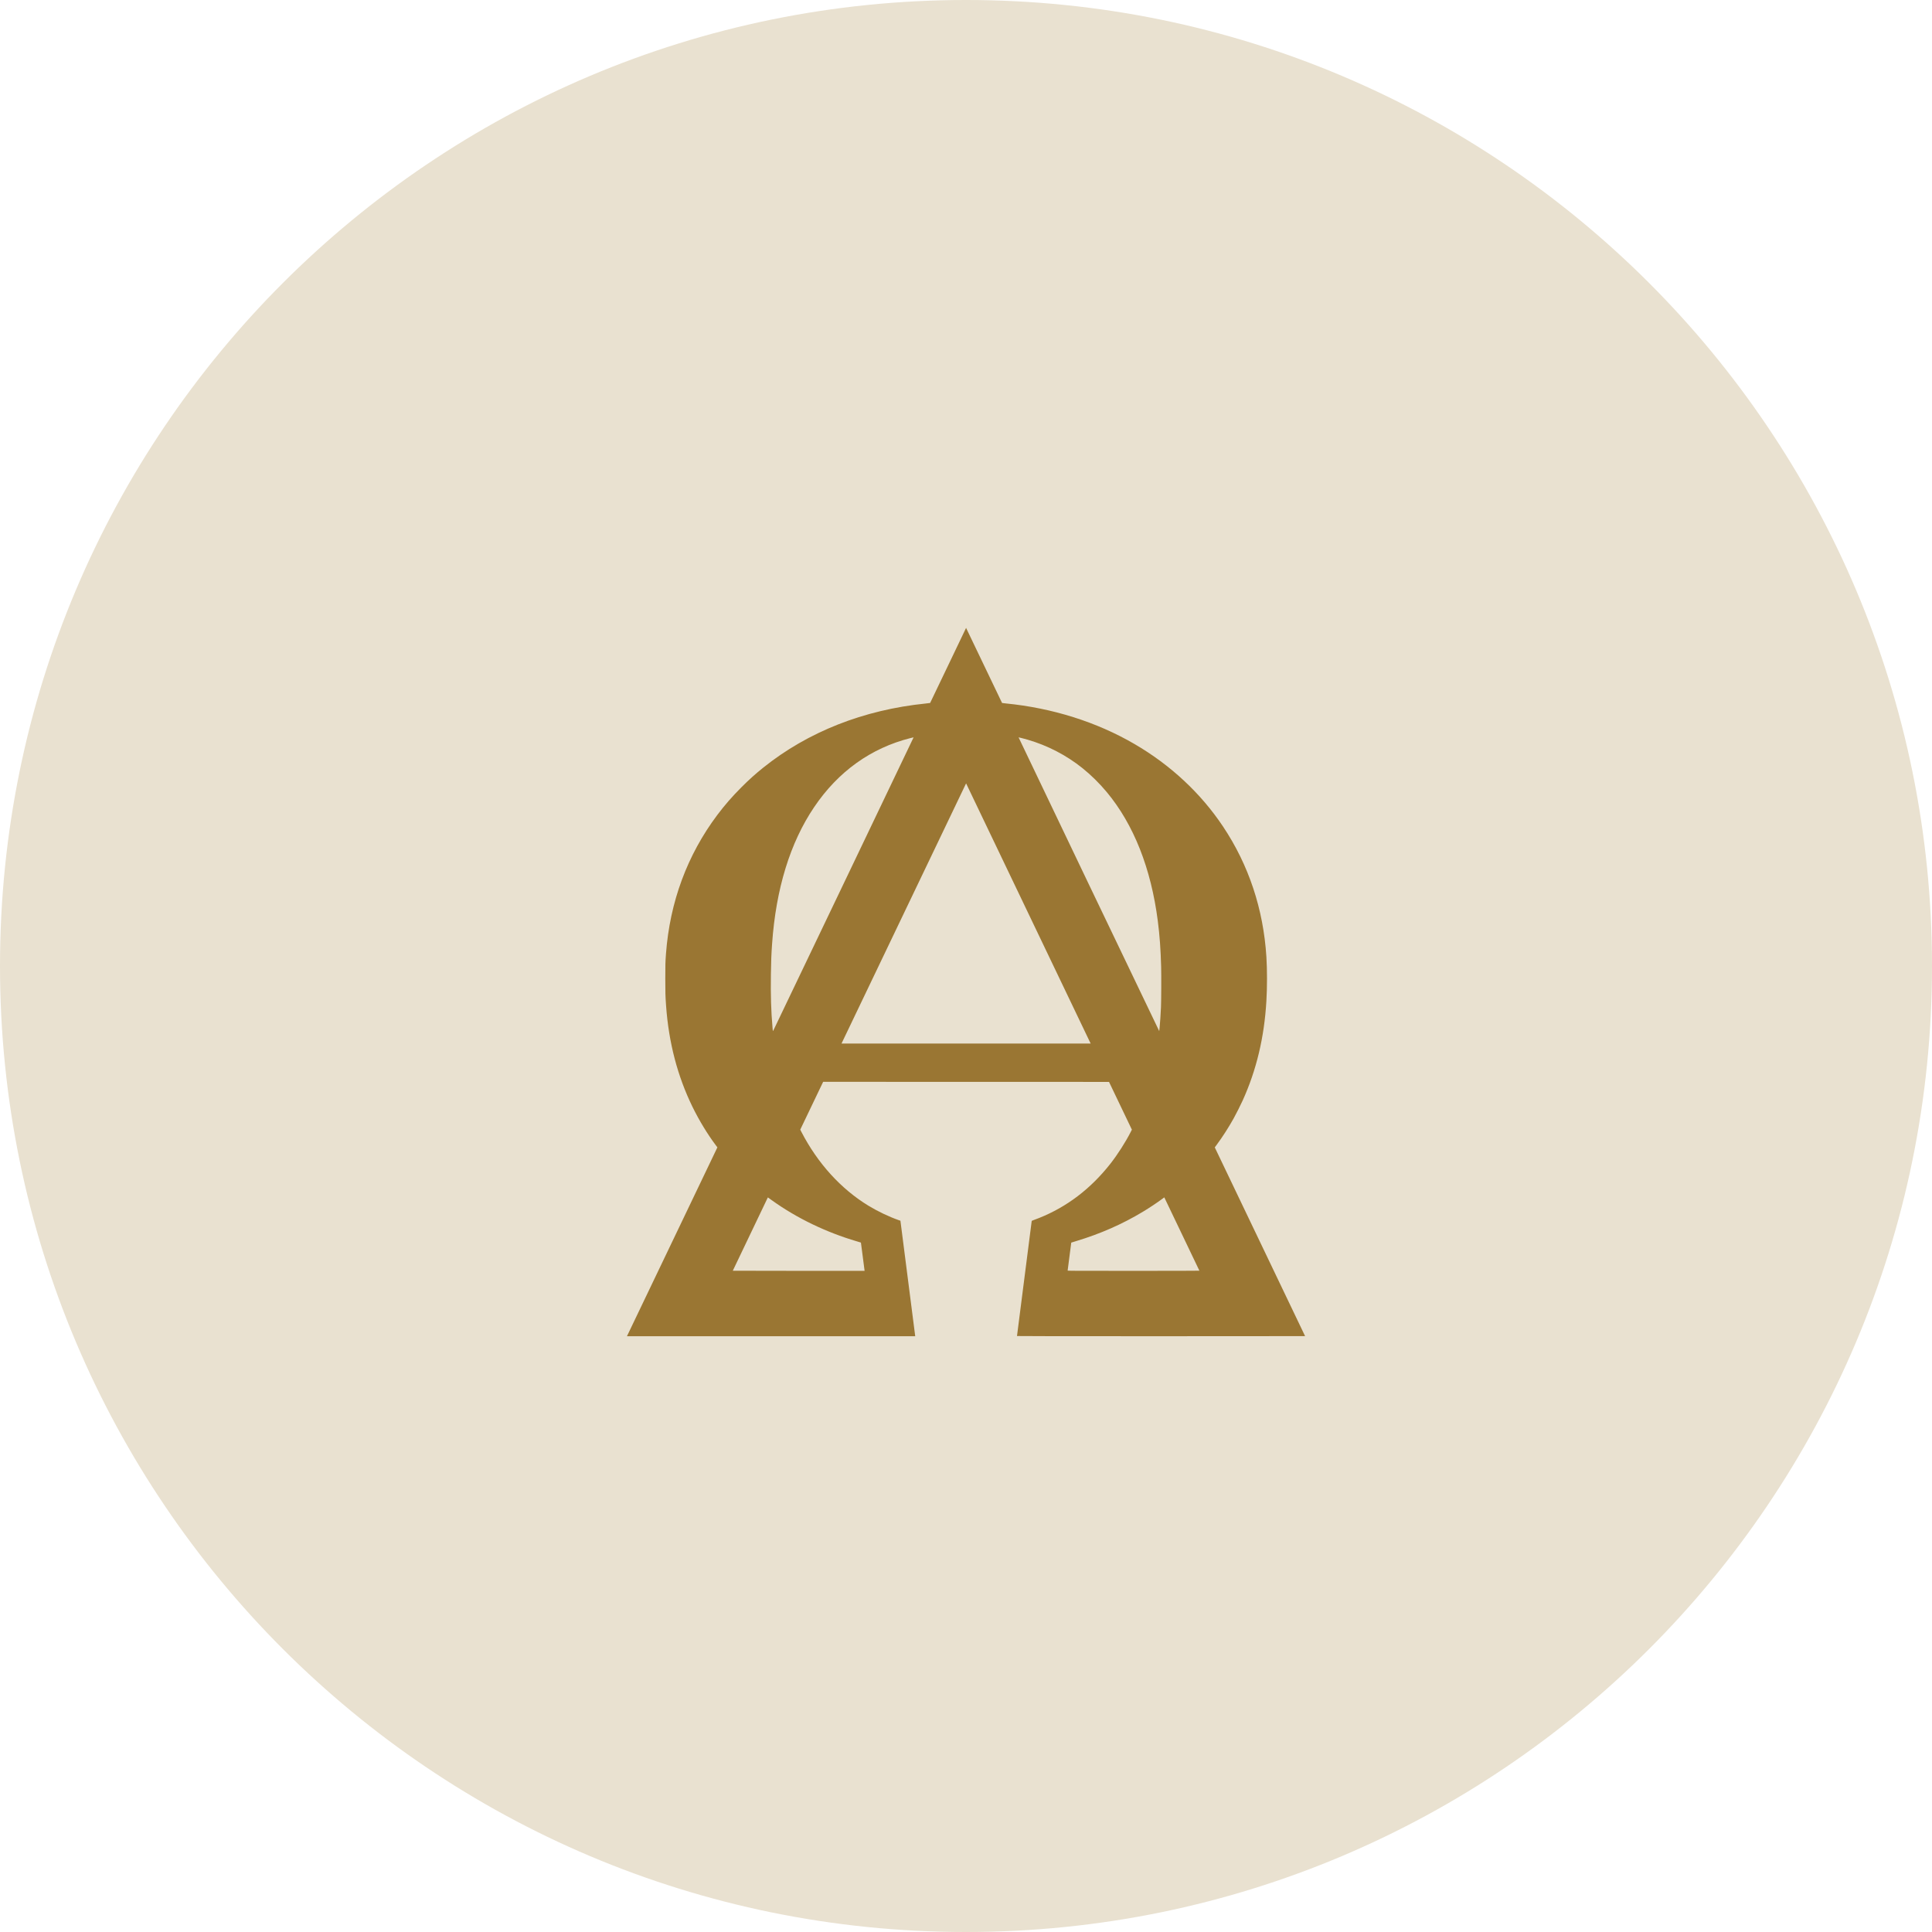
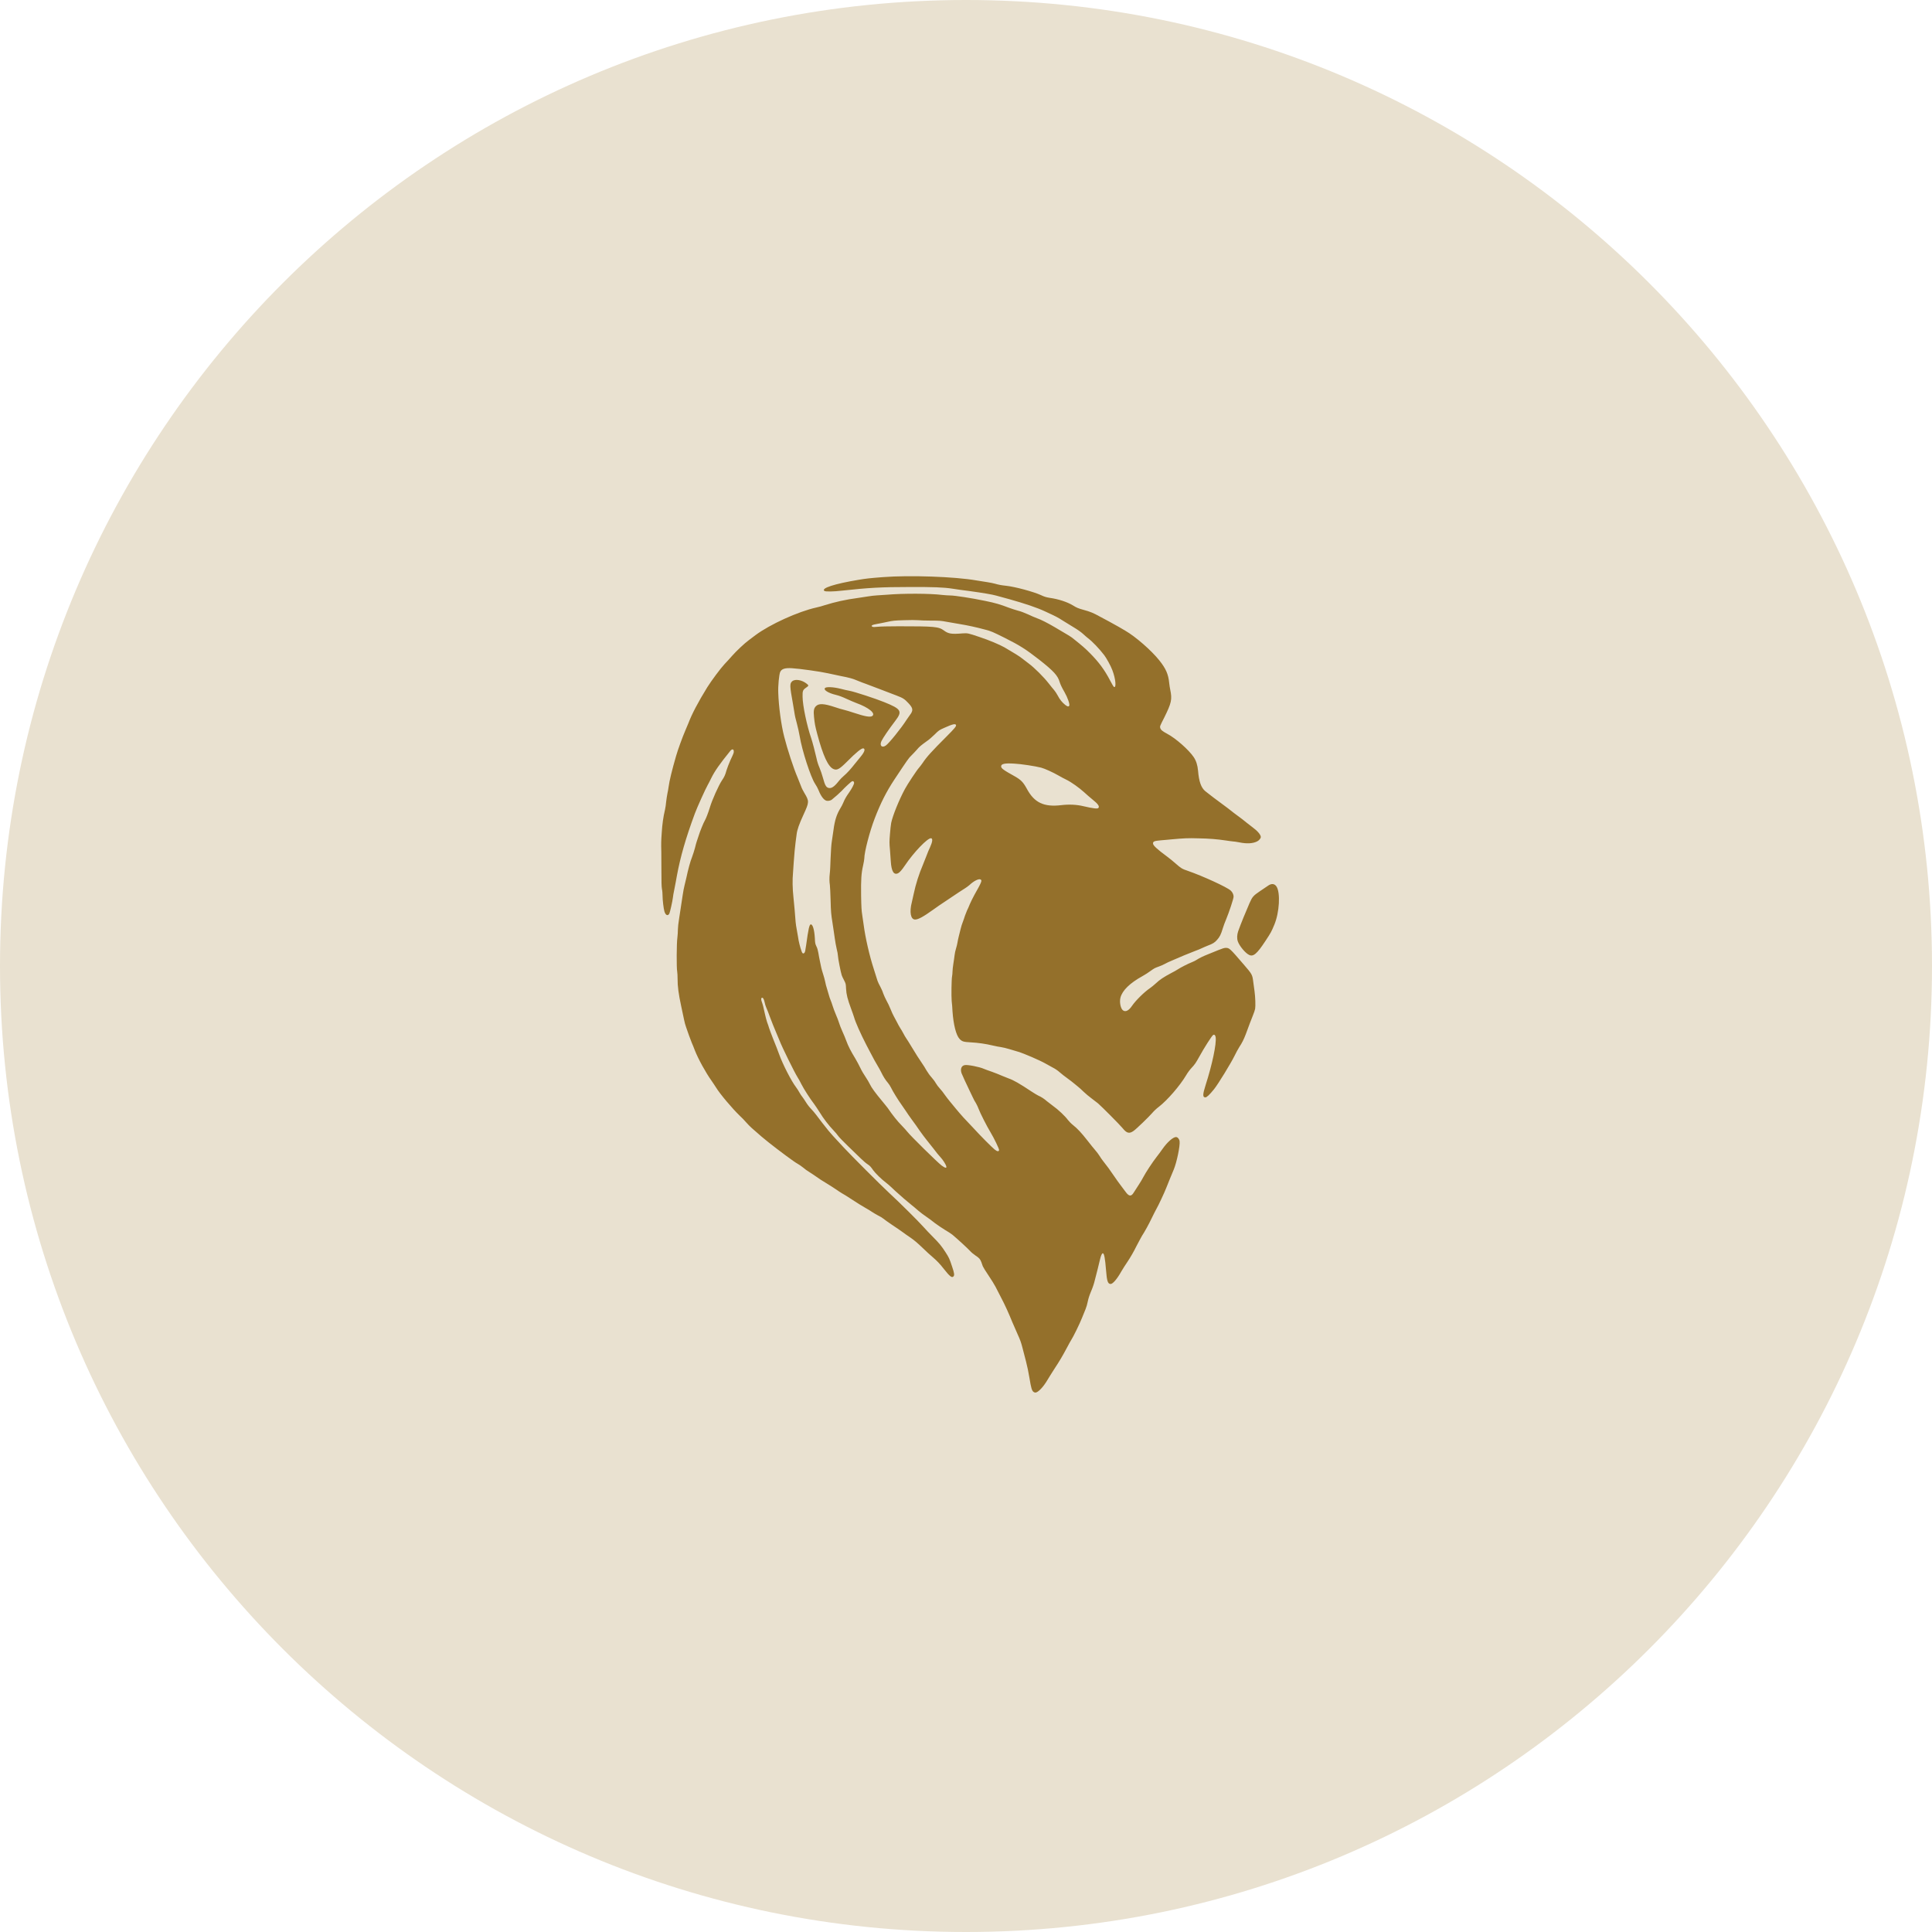
<svg xmlns="http://www.w3.org/2000/svg" viewBox="0 0 120 120" width="120" height="120" role="img" aria-label="Foto belum tersedia">
  <circle cx="60" cy="60" r="60" fill="#E9E1D0" />
-   <path transform="translate(38.94 39) scale(0.06312)" fill="#9A7633" fill-rule="evenodd" d="M0.48 696.04C0.74 695.51 20.77 653.7 44.98 603.12L89.01 511.16L87.54 509.21C79.28 498.22 71.06 484.69 64.57 471.42C49.75 441.11 41.1 408.03 38.51 371.67C37.82 362 37.75 359.56 37.75 345.17C37.75 331.13 37.81 328.78 38.43 320.58C42.22 269.76 59.37 223.43 88.98 184C96.23 174.34 103.62 165.86 112.74 156.74C120.27 149.21 126.49 143.62 134.25 137.41C178.14 102.25 232.89 80.65 293.92 74.41C296.3 74.17 298.29 73.92 298.35 73.86C298.4 73.8 306.38 57.15 316.09 36.86L333.74 -0.02L334.34 1.28C336.05 4.94 369.04 73.77 369.14 73.87C369.2 73.93 370.86 74.14 372.83 74.33C418.61 78.82 462.27 92.59 499.5 114.29C534.99 134.97 564.73 162.7 586.62 195.5C611.89 233.39 626.28 276.68 629.25 323.75C630.05 336.51 630.05 353.4 629.24 367.17C627.16 402.83 619.51 434.95 605.96 464.92C603.96 469.35 599.49 478.24 597.07 482.58C592.09 491.54 586.07 500.91 580.28 508.72L578.45 511.2L578.83 511.97C580.61 515.63 667.33 696.85 667.33 696.91C667.33 696.96 603.55 697 525.58 697C424.29 697 383.83 696.95 383.83 696.82C383.83 696.61 398.12 584.87 398.26 583.98C398.36 583.37 398.37 583.37 400.14 582.74C401.12 582.4 403.59 581.45 405.63 580.64C432.86 569.79 456.34 551.93 475.69 527.33C482.72 518.39 490.76 505.82 495.78 495.92L496.88 493.75L485.63 470.25L474.38 446.75L333.73 446.71L193.08 446.68L181.81 470.21L170.54 493.75L171.8 496.17C187.75 526.96 210.66 552.15 237.67 568.59C246.81 574.15 257.91 579.44 267.36 582.75L269.13 583.36L269.31 584.81C271.05 598.51 283.52 695.93 283.6 696.38L283.7 697L141.85 697L-0 697L0.48 696.04ZM233.78 632.04C233.73 631.7 232.92 625.45 231.99 618.17C231.06 610.88 230.28 604.89 230.25 604.87C230.23 604.84 228.44 604.29 226.28 603.66C195.86 594.69 167.17 580.84 142.78 563.35C138.38 560.2 138.7 560.41 138.62 560.51C138.5 560.66 104.17 632.46 104.17 632.56C104.17 632.62 133.35 632.67 169.02 632.67L233.88 632.67L233.78 632.04ZM563.31 632.52C563.27 632.43 555.49 616.17 546.01 596.37L528.78 560.38L526.93 561.74C521.43 565.81 514.3 570.55 507.82 574.46C487.53 586.7 465.71 596.3 442.02 603.41C439.41 604.19 437.25 604.86 437.22 604.89C437.15 604.96 433.67 631.88 433.67 632.38C433.67 632.65 436.87 632.67 498.51 632.67C537.15 632.67 563.34 632.61 563.31 632.52ZM455.53 407.38C455.1 406.48 427.52 348.88 394.25 279.38L333.75 153.01L333.31 153.88C332.76 154.96 212.51 406.11 211.73 407.79L211.18 409L333.75 409L456.32 409L455.53 407.38ZM213.4 251.33C251.21 172.36 282.12 107.73 282.09 107.7C282.06 107.67 280.7 107.98 279.06 108.4C240.14 118.2 207.9 141.3 184.24 176.33C160.59 211.34 146.62 256.74 142.84 310.83C142.09 321.6 141.86 327.46 141.67 340.93C141.37 361.37 141.85 377.23 143.25 393.17C143.61 397.17 143.6 397.15 144.18 395.92C144.45 395.37 175.59 330.3 213.4 251.33ZM524.17 393.39C524.7 387.69 525.1 381.77 525.51 373.33C525.79 367.67 525.9 341.77 525.68 333.67C525.21 316.25 524.24 302.8 522.41 288.52C515.76 236.62 498.66 193.4 472.17 161.58C465 152.97 456.87 144.94 448.33 138.07C432.56 125.36 413.79 115.63 394.05 109.93C390.4 108.88 385.49 107.62 385.39 107.72C385.36 107.75 416.47 172.82 454.52 252.31C492.58 331.8 523.75 396.81 523.79 396.77C523.83 396.73 524 395.21 524.17 393.39Z" />
+   <path transform="translate(28.00 28.00) scale(0.64)" fill="#94702B" fill-rule="evenodd" d="M56.55 91.33C56.39 91.2 56.32 90.97 56.16 89.99C56.08 89.49 55.93 88.77 55.83 88.4C55.73 88.03 55.57 87.42 55.48 87.05C55.34 86.5 55.25 86.27 55.01 85.74C54.85 85.38 54.62 84.85 54.49 84.55C54.12 83.64 53.78 82.89 53.4 82.17C53.21 81.79 52.96 81.32 52.86 81.12C52.76 80.93 52.46 80.44 52.19 80.04C51.92 79.64 51.67 79.24 51.63 79.14C51.6 79.04 51.53 78.86 51.49 78.74C51.37 78.44 51.3 78.35 50.91 78.09C50.73 77.97 50.49 77.77 50.38 77.64C50.18 77.42 49.14 76.46 48.68 76.08C48.57 75.99 48.24 75.77 47.94 75.6C47.65 75.42 47.22 75.13 46.98 74.95C46.75 74.76 46.38 74.49 46.16 74.34C45.94 74.2 45.6 73.93 45.39 73.76C45.19 73.58 44.85 73.3 44.65 73.14C44.44 72.97 44.14 72.72 43.98 72.58C43.17 71.87 42.92 71.64 42.73 71.45C42.62 71.34 42.39 71.15 42.24 71.03C41.81 70.71 41.21 70.12 41 69.83C40.75 69.47 40.69 69.4 40.42 69.22C40.29 69.14 40.01 68.89 39.79 68.68C39.58 68.47 39.02 67.93 38.56 67.49C38.09 67.04 37.65 66.58 37.58 66.47C37.5 66.36 37.31 66.12 37.14 65.95C36.71 65.51 36.14 64.77 35.8 64.2C35.64 63.94 35.4 63.59 35.28 63.42C34.85 62.86 34.27 61.95 34.03 61.48C33.9 61.22 33.74 60.92 33.66 60.81C33.34 60.3 32.15 57.88 31.9 57.23C31.82 57.03 31.65 56.62 31.52 56.32C31.39 56.02 31.15 55.43 31 55.02C30.85 54.61 30.68 54.16 30.61 54.02C30.55 53.88 30.48 53.66 30.46 53.53C30.39 53.23 30.32 53.08 30.22 53.08C30.11 53.08 30.09 53.25 30.19 53.5C30.29 53.78 30.34 53.98 30.48 54.63C30.54 54.91 30.64 55.28 30.7 55.46C30.77 55.63 30.85 55.88 30.89 56.02C30.93 56.15 31.12 56.66 31.31 57.14C31.51 57.62 31.76 58.27 31.87 58.58C32.22 59.55 33.05 61.17 33.51 61.77C33.6 61.88 33.74 62.11 33.83 62.27C33.92 62.43 34.05 62.63 34.13 62.72C34.2 62.81 34.36 63.05 34.48 63.24C34.6 63.44 34.82 63.72 34.97 63.87C35.12 64.02 35.34 64.29 35.47 64.46C35.79 64.9 36.32 65.57 36.66 65.99C36.96 66.35 37.06 66.46 38.12 67.6C38.91 68.45 41.68 71.22 42.56 72.04C43.55 72.95 45.37 74.76 45.85 75.3C46.08 75.56 46.5 76 46.79 76.29C47.38 76.88 47.63 77.18 48.02 77.79C48.35 78.31 48.39 78.38 48.65 79.17C48.87 79.81 48.9 80.03 48.77 80.14C48.62 80.28 48.41 80.11 47.85 79.4C47.47 78.91 47.2 78.63 46.75 78.24C46.55 78.08 46.1 77.66 45.75 77.32C45.29 76.88 44.96 76.6 44.61 76.36C44.34 76.18 43.97 75.92 43.8 75.79C43.63 75.67 43.19 75.36 42.82 75.12C42.45 74.87 42.07 74.6 41.98 74.52C41.88 74.44 41.66 74.3 41.48 74.22C41.31 74.13 41.04 73.97 40.87 73.86C40.71 73.75 40.45 73.59 40.28 73.5C39.94 73.31 39.39 72.97 38.71 72.52C38.44 72.34 38.11 72.14 37.98 72.07C37.85 71.99 37.58 71.82 37.37 71.67C37.17 71.53 36.74 71.26 36.43 71.07C36.12 70.89 35.69 70.61 35.49 70.46C35.28 70.31 34.97 70.11 34.8 70C34.62 69.9 34.35 69.7 34.19 69.56C34.03 69.43 33.77 69.25 33.62 69.17C33.35 69.03 31.89 67.95 30.82 67.1C30.32 66.7 30.08 66.5 29.2 65.72C29.05 65.59 28.81 65.34 28.66 65.17C28.51 64.99 28.23 64.7 28.03 64.52C27.3 63.81 26.13 62.43 25.74 61.79C25.63 61.61 25.43 61.32 25.3 61.13C24.75 60.36 24.01 59.02 23.69 58.2C23.59 57.93 23.45 57.59 23.39 57.46C23.34 57.33 23.22 57.01 23.12 56.75C23.03 56.49 22.9 56.13 22.84 55.95C22.77 55.76 22.68 55.44 22.64 55.22C22.59 55 22.47 54.41 22.36 53.9C22.11 52.75 22 51.94 22.01 51.26C22.01 50.97 21.99 50.64 21.97 50.53C21.9 50.2 21.91 47.77 21.99 47.24C22.02 47 22.04 46.65 22.04 46.45C22.04 46.26 22.09 45.81 22.15 45.45C22.29 44.5 22.38 43.9 22.5 43.15C22.55 42.79 22.64 42.33 22.69 42.15C22.74 41.97 22.82 41.63 22.87 41.4C23.02 40.67 23.25 39.82 23.42 39.41C23.5 39.19 23.63 38.8 23.7 38.53C23.76 38.27 23.84 37.99 23.87 37.91C23.9 37.83 23.98 37.59 24.05 37.37C24.16 36.99 24.54 36.06 24.66 35.87C24.76 35.71 24.99 35.11 25.14 34.62C25.34 33.93 26 32.45 26.32 31.98C26.55 31.64 26.63 31.47 26.76 31C26.83 30.77 27 30.34 27.13 30.04C27.46 29.34 27.48 29.29 27.46 29.13C27.44 28.93 27.28 28.93 27.12 29.13C26.09 30.4 25.61 31.09 25.28 31.76C25.16 32.02 25 32.31 24.94 32.42C24.74 32.76 23.89 34.64 23.69 35.19C22.8 37.59 22.28 39.41 21.94 41.25C21.89 41.56 21.78 42.12 21.71 42.48C21.63 42.85 21.56 43.26 21.55 43.39C21.52 43.69 21.27 44.8 21.21 44.91C21.07 45.18 20.84 45.08 20.73 44.7C20.65 44.42 20.55 43.59 20.55 43.17C20.55 42.99 20.53 42.69 20.49 42.52C20.45 42.28 20.44 41.84 20.44 40.77C20.44 39.98 20.43 39.15 20.43 38.91C20.41 38.12 20.41 37.93 20.47 37.08C20.52 36.26 20.62 35.53 20.79 34.82C20.83 34.65 20.88 34.31 20.9 34.06C20.93 33.82 20.98 33.46 21.02 33.27C21.06 33.09 21.12 32.78 21.14 32.6C21.21 32.04 21.48 30.94 21.86 29.63C22.03 29.02 22.5 27.75 22.75 27.17C22.84 26.97 22.98 26.62 23.07 26.41C23.39 25.56 23.99 24.41 24.89 22.95C25.3 22.3 26.16 21.14 26.56 20.71C26.77 20.49 27.1 20.13 27.29 19.91C27.71 19.43 28.52 18.67 28.92 18.38C29.09 18.26 29.38 18.04 29.57 17.89C30.98 16.84 33.71 15.6 35.47 15.21C35.71 15.16 36.07 15.06 36.27 14.99C37.29 14.67 38.31 14.44 39.52 14.28C39.83 14.24 40.27 14.17 40.5 14.13C40.74 14.09 41.14 14.04 41.38 14.03C41.63 14.01 42.04 13.99 42.29 13.97C43.89 13.83 46.51 13.84 47.71 13.99C47.98 14.02 48.33 14.04 48.49 14.04C48.96 14.05 50.48 14.28 51.88 14.57C52.85 14.77 53.33 14.91 54.16 15.23C54.43 15.33 54.84 15.46 55.06 15.52C55.32 15.58 55.67 15.72 56.01 15.87C56.3 16.01 56.7 16.18 56.89 16.25C57.27 16.38 57.88 16.69 58.6 17.11C59.83 17.83 60.21 18.06 60.35 18.18C61.29 18.93 61.57 19.17 62.05 19.66C62.89 20.51 63.45 21.26 63.99 22.3C64.15 22.61 64.31 22.88 64.35 22.91C64.61 23.07 64.53 22.13 64.2 21.28C64.06 20.89 63.63 20.12 63.42 19.84C62.91 19.18 62.28 18.52 61.82 18.17C61.73 18.1 61.52 17.92 61.37 17.78C61.2 17.62 60.85 17.37 60.5 17.16C60.18 16.97 59.69 16.66 59.41 16.49C58.88 16.15 58.8 16.11 57.68 15.59C56.91 15.23 55.77 14.84 54.2 14.4C53.65 14.25 53.07 14.09 52.92 14.05C52.58 13.95 51.58 13.78 50.33 13.61C49.81 13.55 49.06 13.44 48.68 13.38C47.85 13.25 46.83 13.21 44.47 13.22C41.79 13.22 40.56 13.29 37.98 13.57C37.14 13.67 36.36 13.68 36.26 13.6C35.9 13.34 37.23 12.91 39.58 12.52C40.29 12.4 40.65 12.36 41.93 12.26C44.54 12.06 48.9 12.21 51.01 12.58C51.33 12.63 51.81 12.71 52.08 12.75C52.35 12.79 52.68 12.86 52.82 12.9C53.16 13 53.43 13.05 53.9 13.1C54.75 13.19 56.53 13.67 57.26 14C57.62 14.17 57.77 14.21 58.12 14.27C58.98 14.39 59.82 14.67 60.37 15C60.74 15.23 60.88 15.29 61.42 15.44C62.05 15.61 62.38 15.75 62.92 16.05C63.15 16.17 63.59 16.41 63.91 16.58C64.22 16.75 64.64 16.98 64.83 17.09C65.03 17.2 65.31 17.37 65.46 17.46C66.45 18.03 67.99 19.37 68.77 20.35C69.4 21.14 69.64 21.69 69.72 22.53C69.74 22.74 69.79 23.03 69.82 23.18C70.02 24.13 69.94 24.47 69.25 25.87C68.81 26.73 68.81 26.74 68.85 26.9C68.91 27.09 69.07 27.22 69.52 27.46C70.36 27.9 71.63 29.03 72.1 29.73C72.34 30.09 72.47 30.5 72.52 31.04C72.61 32.12 72.82 32.7 73.23 33.04C73.4 33.19 74.62 34.11 75.08 34.44C75.22 34.54 75.63 34.85 75.99 35.14C76.36 35.42 76.73 35.7 76.82 35.76C76.91 35.83 77.11 35.99 77.27 36.12C77.43 36.25 77.67 36.43 77.8 36.53C78.28 36.88 78.61 37.26 78.61 37.48C78.61 37.61 78.45 37.81 78.25 37.91C77.83 38.12 77.24 38.15 76.52 38C76.26 37.95 75.98 37.91 75.9 37.91C75.82 37.9 75.52 37.87 75.23 37.82C74.36 37.69 73.61 37.63 72.54 37.61C71.56 37.58 71.14 37.6 69.94 37.71C69.7 37.73 69.25 37.78 68.93 37.8C68.26 37.86 68.15 37.91 68.15 38.11C68.15 38.3 68.54 38.66 69.53 39.39C69.74 39.54 70.1 39.84 70.34 40.05C70.86 40.51 70.97 40.58 71.54 40.77C72.98 41.27 75.34 42.35 75.69 42.68C75.86 42.83 75.97 43.07 75.97 43.26C75.98 43.45 75.52 44.81 75.25 45.46C75.13 45.73 74.98 46.15 74.91 46.38C74.75 46.92 74.62 47.19 74.36 47.47C74.12 47.74 73.95 47.84 73.47 48.02C73.28 48.1 73.01 48.21 72.89 48.27C72.76 48.34 72.48 48.45 72.26 48.53C72.04 48.61 71.55 48.81 71.16 48.97C70.77 49.14 70.25 49.36 69.99 49.47C69.74 49.57 69.43 49.72 69.29 49.8C69.16 49.87 68.9 49.99 68.72 50.05C68.31 50.2 68.3 50.2 67.88 50.5C67.7 50.64 67.36 50.85 67.13 50.98C65.9 51.66 65.17 52.37 64.99 53.07C64.88 53.5 65 54.12 65.23 54.3C65.48 54.49 65.79 54.34 66.11 53.87C66.48 53.33 67.3 52.53 67.84 52.16C68 52.05 68.27 51.83 68.43 51.68C68.78 51.34 69.23 51.05 69.87 50.71C70.13 50.58 70.43 50.41 70.55 50.33C70.82 50.15 71.56 49.77 71.95 49.62C72.1 49.56 72.31 49.46 72.4 49.39C72.65 49.23 73.01 49.05 73.52 48.85C73.76 48.76 74.19 48.58 74.48 48.46C74.88 48.3 75.06 48.24 75.2 48.24C75.56 48.24 75.59 48.27 76.95 49.85C77.77 50.8 77.79 50.83 77.88 51.55C77.91 51.82 77.97 52.21 78 52.43C78.08 53 78.11 53.88 78.06 54.16C78.03 54.29 77.94 54.58 77.84 54.81C77.68 55.2 77.45 55.81 77.16 56.6C76.97 57.1 76.8 57.45 76.52 57.87C76.39 58.08 76.19 58.45 76.07 58.7C75.72 59.42 74.46 61.48 74.07 61.96C73.63 62.5 73.37 62.75 73.23 62.75C72.96 62.75 72.96 62.48 73.25 61.57C73.9 59.55 74.32 57.54 74.23 56.91C74.2 56.71 74.1 56.62 73.98 56.7C73.86 56.77 73.1 57.96 72.63 58.82C72.31 59.4 72.2 59.56 71.88 59.9C71.73 60.06 71.51 60.35 71.36 60.61C70.76 61.62 69.54 63.03 68.71 63.67C68.49 63.83 68.21 64.1 68.06 64.28C67.75 64.64 66.54 65.81 66.27 66C65.85 66.3 65.6 66.24 65.2 65.74C64.92 65.4 63.19 63.66 62.81 63.33C62.67 63.22 62.37 62.99 62.16 62.83C61.94 62.67 61.61 62.39 61.41 62.2C61.22 62.01 60.98 61.8 60.88 61.72C60.79 61.65 60.61 61.5 60.49 61.4C60.37 61.3 60.08 61.07 59.84 60.9C59.6 60.73 59.27 60.47 59.1 60.32C58.9 60.14 58.65 59.97 58.39 59.84C58.17 59.72 57.87 59.56 57.72 59.47C57.18 59.16 55.63 58.49 55.06 58.32C54.88 58.27 54.5 58.15 54.22 58.07C53.94 57.98 53.57 57.9 53.39 57.87C53.22 57.85 52.87 57.78 52.61 57.72C51.9 57.55 51.19 57.45 50.46 57.41C49.75 57.37 49.62 57.33 49.38 57.08C49.04 56.73 48.78 55.69 48.69 54.4C48.68 54.09 48.64 53.64 48.61 53.39C48.57 52.89 48.59 51.29 48.65 50.99C48.67 50.9 48.69 50.7 48.69 50.55C48.69 50.4 48.73 50.06 48.77 49.8C48.81 49.54 48.87 49.17 48.89 48.97C48.91 48.78 48.97 48.48 49.03 48.31C49.08 48.14 49.15 47.88 49.17 47.74C49.19 47.59 49.25 47.32 49.3 47.12C49.35 46.93 49.43 46.6 49.48 46.4C49.53 46.19 49.62 45.89 49.69 45.73C49.75 45.57 49.85 45.29 49.9 45.12C49.96 44.95 50.05 44.72 50.1 44.61C50.16 44.5 50.28 44.23 50.37 44C50.47 43.77 50.67 43.36 50.83 43.07C51.53 41.84 51.58 41.69 51.41 41.6C51.23 41.51 50.75 41.75 50.34 42.14C50.21 42.25 50.02 42.39 49.92 42.45C49.74 42.56 49.15 42.94 47.97 43.74C47.64 43.95 47.14 44.3 46.85 44.51C45.86 45.22 45.37 45.49 45.06 45.49C44.63 45.49 44.49 44.77 44.75 43.78C44.8 43.56 44.88 43.22 44.92 43.02C45.12 42.06 45.44 41.06 45.83 40.15C45.96 39.83 46.12 39.43 46.19 39.24C46.25 39.06 46.4 38.71 46.51 38.48C46.75 37.95 46.79 37.62 46.61 37.6C46.28 37.56 44.93 38.96 44.06 40.26C43.77 40.69 43.57 40.91 43.42 40.99C43 41.21 42.76 40.82 42.7 39.83C42.69 39.6 42.65 39.1 42.62 38.71C42.56 38.06 42.56 37.94 42.62 37.2C42.65 36.76 42.71 36.27 42.74 36.11C42.89 35.39 43.51 33.86 44.08 32.81C44.3 32.39 45.24 30.97 45.43 30.77C45.51 30.68 45.67 30.47 45.79 30.3C46.17 29.72 46.68 29.16 48.09 27.75C48.92 26.92 49.07 26.73 49.03 26.61C48.97 26.46 48.68 26.53 47.93 26.87C47.39 27.11 47.37 27.12 46.96 27.53C46.73 27.75 46.4 28.05 46.21 28.17C45.6 28.61 45.47 28.72 45.22 29.02C45.08 29.18 44.85 29.42 44.71 29.56C44.45 29.8 44.32 29.99 43.04 31.92C42.27 33.09 41.72 34.17 41.14 35.68C40.65 36.95 40.13 38.95 40.13 39.57C40.13 39.67 40.07 39.99 40.01 40.26C39.84 41 39.8 41.6 39.82 43.17C39.84 44.28 39.86 44.63 39.93 45.06C39.97 45.35 40.04 45.78 40.07 46.02C40.23 47.25 40.63 49 41.05 50.29C41.2 50.77 41.37 51.29 41.41 51.43C41.46 51.57 41.58 51.83 41.68 52C41.77 52.17 41.91 52.47 41.97 52.67C42.04 52.86 42.18 53.17 42.28 53.35C42.39 53.54 42.57 53.91 42.68 54.19C42.79 54.46 42.93 54.78 43 54.89C43.07 55.01 43.2 55.26 43.3 55.45C43.4 55.65 43.54 55.91 43.62 56.03C43.7 56.15 43.84 56.38 43.92 56.54C44 56.7 44.13 56.92 44.2 57.02C44.28 57.13 44.49 57.46 44.66 57.75C45.18 58.61 45.41 58.97 45.7 59.39C45.85 59.6 46.06 59.94 46.17 60.14C46.29 60.34 46.5 60.64 46.65 60.8C46.8 60.97 46.99 61.22 47.07 61.37C47.15 61.51 47.32 61.74 47.46 61.89C47.59 62.03 47.81 62.3 47.94 62.5C48.08 62.69 48.28 62.96 48.4 63.1C48.52 63.24 48.79 63.57 49 63.83C49.21 64.09 49.55 64.48 49.75 64.7C49.96 64.92 50.4 65.38 50.72 65.73C51.48 66.56 52.49 67.57 52.77 67.8C53.02 68.01 53.19 68.03 53.21 67.86C53.22 67.74 52.72 66.7 52.38 66.14C52.04 65.59 51.35 64.22 51.23 63.88C51.17 63.71 51.05 63.46 50.97 63.32C50.88 63.19 50.74 62.93 50.66 62.75C50.57 62.56 50.42 62.25 50.33 62.06C50.06 61.52 49.64 60.58 49.57 60.41C49.43 60.01 49.55 59.68 49.87 59.62C50.15 59.56 51.33 59.79 51.76 59.99C51.88 60.04 52.23 60.17 52.53 60.27C52.83 60.38 53.27 60.55 53.51 60.66C53.75 60.76 54.04 60.88 54.16 60.92C54.58 61.06 55.2 61.41 56.34 62.17C56.6 62.34 56.91 62.53 57.02 62.58C57.3 62.7 57.59 62.89 57.85 63.12C57.97 63.22 58.25 63.43 58.46 63.59C58.92 63.91 59.63 64.58 59.89 64.94C59.99 65.07 60.21 65.3 60.39 65.44C60.82 65.78 61.21 66.2 61.78 66.93C62.05 67.28 62.39 67.7 62.53 67.86C62.68 68.03 62.87 68.28 62.96 68.43C63.05 68.58 63.2 68.8 63.3 68.92C63.66 69.37 64.02 69.86 64.36 70.37C64.56 70.67 64.85 71.07 65.01 71.28C65.17 71.49 65.39 71.78 65.49 71.92C65.82 72.38 66.04 72.39 66.29 71.97C66.37 71.84 66.58 71.51 66.76 71.24C66.94 70.97 67.15 70.61 67.23 70.45C67.42 70.08 68.09 69.05 68.49 68.54C68.66 68.32 68.92 67.98 69.06 67.77C69.52 67.11 70.09 66.6 70.38 66.6C70.54 66.6 70.7 66.79 70.73 67.01C70.79 67.44 70.45 69.07 70.16 69.76C69.97 70.21 69.6 71.11 69.42 71.57C69.25 72.01 68.67 73.25 68.46 73.61C68.38 73.75 68.18 74.15 68.02 74.48C67.74 75.07 67.31 75.84 67.09 76.17C67.03 76.26 66.79 76.72 66.54 77.19C66.27 77.74 65.95 78.29 65.68 78.69C65.45 79.03 65.17 79.47 65.07 79.65C64.65 80.4 64.23 80.88 64.02 80.86C63.76 80.84 63.67 80.57 63.59 79.51C63.5 78.38 63.41 77.88 63.28 77.88C63.19 77.88 63.09 78.11 63 78.5C62.95 78.73 62.85 79.14 62.78 79.41C62.71 79.68 62.59 80.15 62.51 80.46C62.43 80.81 62.3 81.2 62.14 81.57C61.98 81.95 61.88 82.26 61.82 82.55C61.78 82.78 61.68 83.12 61.6 83.31C61.53 83.49 61.37 83.88 61.25 84.17C61.04 84.71 60.4 86.02 60.19 86.33C60.13 86.43 59.96 86.73 59.82 87C59.38 87.83 59.06 88.37 58.59 89.08C58.35 89.46 58.04 89.94 57.92 90.15C57.5 90.87 56.99 91.4 56.73 91.4C56.68 91.4 56.6 91.37 56.55 91.33ZM48.09 69.46C48.05 69.26 47.77 68.82 47.5 68.53C47.36 68.39 47.09 68.05 46.89 67.78C46.68 67.51 46.37 67.12 46.2 66.91C46.03 66.7 45.72 66.29 45.51 65.99C45.31 65.69 44.97 65.21 44.75 64.92C44.54 64.63 44.27 64.25 44.16 64.07C44.04 63.9 43.84 63.61 43.72 63.43C43.42 63.02 42.88 62.14 42.72 61.8C42.65 61.66 42.52 61.45 42.43 61.35C42.2 61.09 41.96 60.71 41.77 60.31C41.68 60.13 41.55 59.89 41.48 59.78C41.31 59.51 40.95 58.86 40.66 58.29C40.52 58.03 40.37 57.74 40.33 57.66C39.76 56.55 39.28 55.48 39.13 54.95C39.09 54.82 38.97 54.47 38.86 54.18C38.5 53.21 38.39 52.76 38.36 52.21C38.34 51.72 38.33 51.71 38.17 51.39C38.07 51.21 37.97 50.99 37.94 50.9C37.85 50.65 37.57 49.21 37.57 49C37.57 48.9 37.52 48.6 37.45 48.34C37.39 48.08 37.3 47.6 37.26 47.28C37.21 46.96 37.12 46.28 37.04 45.79C36.91 44.97 36.89 44.77 36.86 43.64C36.84 42.96 36.81 42.29 36.79 42.15C36.74 41.83 36.73 41.45 36.78 41.02C36.81 40.83 36.84 40.15 36.86 39.52C36.89 38.76 36.93 38.19 36.98 37.89C37.02 37.63 37.09 37.14 37.14 36.8C37.26 35.87 37.45 35.28 37.81 34.69C37.9 34.55 38.03 34.3 38.09 34.15C38.24 33.79 38.38 33.55 38.65 33.17C38.91 32.8 39.14 32.37 39.14 32.23C39.14 32.11 39.05 32.03 38.95 32.07C38.85 32.1 38.22 32.69 37.94 33C37.78 33.17 37.29 33.61 36.96 33.87C36.85 33.95 36.6 34 36.46 33.96C36.21 33.9 35.92 33.52 35.7 32.96C35.63 32.78 35.47 32.48 35.35 32.31C34.93 31.68 34.08 29.07 33.86 27.7C33.81 27.38 33.68 26.83 33.59 26.48C33.49 26.14 33.38 25.66 33.35 25.42C33.31 25.19 33.25 24.81 33.21 24.58C32.89 22.81 32.88 22.59 33.13 22.37C33.41 22.12 34.09 22.23 34.56 22.62C34.75 22.77 34.74 22.81 34.49 22.98C34.17 23.2 34.13 23.29 34.14 23.85C34.14 24.7 34.56 26.69 34.98 27.9C35.1 28.26 35.36 29.25 35.49 29.83C35.56 30.18 35.66 30.47 35.78 30.75C35.88 30.98 36.03 31.42 36.12 31.75C36.33 32.54 36.46 32.73 36.79 32.73C37.03 32.73 37.31 32.5 37.73 31.96C37.8 31.87 37.99 31.68 38.14 31.55C38.45 31.29 38.84 30.86 39.22 30.37C39.36 30.2 39.6 29.9 39.75 29.72C40.15 29.24 40.25 28.95 40.05 28.88C39.88 28.83 39.34 29.27 38.46 30.16C37.73 30.89 37.49 31.03 37.15 30.89C36.63 30.68 36.13 29.61 35.57 27.51C35.35 26.68 35.32 26.5 35.25 25.83C35.19 25.26 35.23 25 35.42 24.8C35.71 24.49 36.21 24.52 37.32 24.89C37.58 24.98 37.94 25.09 38.13 25.13C38.31 25.17 38.77 25.31 39.16 25.44C40.21 25.79 40.71 25.87 40.9 25.74C41.26 25.49 40.57 24.92 39.36 24.48C39.14 24.4 38.71 24.21 38.4 24.07C37.99 23.88 37.7 23.77 37.38 23.69C36.62 23.51 36.14 23.2 36.32 23.02C36.45 22.89 37.12 22.92 37.81 23.09C38.12 23.17 38.54 23.27 38.73 23.3C39.17 23.38 41.26 24.06 42.06 24.39C43.72 25.06 43.85 25.27 43.15 26.19C42.51 27.03 41.93 27.88 41.79 28.18C41.59 28.61 41.84 28.86 42.21 28.61C42.51 28.41 43.71 26.93 44.23 26.11C44.34 25.95 44.48 25.74 44.55 25.65C44.9 25.2 44.87 24.98 44.42 24.5C44.03 24.08 43.88 23.99 43.28 23.76C43.01 23.65 42.28 23.37 41.66 23.14C41.04 22.9 40.41 22.66 40.26 22.61C40.11 22.56 39.79 22.44 39.55 22.34C39.01 22.11 38.74 22.03 37.81 21.85C37.41 21.77 36.86 21.65 36.59 21.59C35.9 21.43 33.83 21.14 33.11 21.1C32.43 21.06 32.11 21.16 31.97 21.46C31.86 21.69 31.75 22.82 31.78 23.48C31.82 24.8 32.07 26.66 32.36 27.76C32.65 28.92 33.28 30.85 33.66 31.72C33.77 32 33.92 32.37 33.99 32.55C34.05 32.73 34.2 33.02 34.31 33.2C34.8 34.02 34.79 34.09 34.24 35.29C33.8 36.24 33.61 36.79 33.56 37.24C33.54 37.4 33.5 37.74 33.46 38C33.39 38.57 33.34 39.09 33.28 39.95C33.26 40.31 33.23 40.77 33.21 40.98C33.15 41.59 33.16 42.5 33.25 43.29C33.29 43.69 33.34 44.26 33.37 44.55C33.44 45.59 33.49 46.03 33.56 46.38C33.6 46.57 33.66 46.93 33.7 47.18C33.75 47.58 33.9 48.18 34.05 48.59C34.11 48.78 34.21 48.83 34.31 48.73C34.38 48.67 34.41 48.52 34.49 47.95C34.7 46.4 34.8 45.96 34.94 45.96C35.13 45.96 35.28 46.49 35.33 47.28C35.35 47.79 35.37 47.85 35.48 48.09C35.57 48.26 35.63 48.49 35.67 48.72C35.7 48.92 35.77 49.28 35.82 49.52C35.87 49.76 35.94 50.06 35.96 50.19C35.99 50.32 36.07 50.6 36.14 50.81C36.21 51.03 36.3 51.34 36.33 51.51C36.36 51.69 36.45 52.03 36.53 52.27C36.6 52.51 36.68 52.78 36.71 52.88C36.73 52.98 36.8 53.16 36.85 53.29C36.91 53.42 37 53.69 37.06 53.88C37.12 54.08 37.26 54.45 37.37 54.71C37.49 54.97 37.62 55.33 37.68 55.52C37.73 55.7 37.88 56.07 38 56.34C38.13 56.61 38.3 57.04 38.39 57.28C38.57 57.78 38.83 58.28 39.27 59C39.42 59.26 39.64 59.66 39.75 59.9C39.86 60.14 40.09 60.53 40.25 60.76C40.41 61 40.61 61.33 40.68 61.49C40.83 61.81 41.21 62.33 41.87 63.12C42.09 63.38 42.33 63.69 42.41 63.79C42.86 64.46 43.38 65.1 43.74 65.46C43.96 65.69 44.22 65.97 44.31 66.09C44.58 66.45 47.21 69.04 47.63 69.36C47.97 69.61 48.13 69.65 48.09 69.46ZM77.47 48.92C77.11 48.75 76.53 48.05 76.38 47.61C76.28 47.32 76.3 46.96 76.42 46.61C76.67 45.91 77.16 44.71 77.52 43.89C77.79 43.28 77.88 43.18 78.51 42.75C78.81 42.55 79.16 42.31 79.28 42.23C79.63 41.97 79.93 41.99 80.13 42.28C80.53 42.88 80.42 44.81 79.92 46C79.63 46.7 79.58 46.78 79.06 47.57C78.24 48.82 77.88 49.13 77.47 48.92ZM62.84 34.67C62.99 34.52 62.83 34.28 62.24 33.81C62.02 33.63 61.68 33.34 61.48 33.15C60.97 32.69 60.23 32.16 59.74 31.92C59.51 31.81 59.17 31.63 58.97 31.51C58.45 31.21 57.64 30.84 57.29 30.75C56.71 30.6 55.33 30.39 54.69 30.36C53.76 30.3 53.41 30.38 53.41 30.62C53.41 30.82 53.63 30.98 54.71 31.58C55.33 31.93 55.55 32.15 55.91 32.81C56.63 34.15 57.56 34.59 59.24 34.39C59.99 34.3 60.72 34.33 61.39 34.49C62.33 34.71 62.75 34.76 62.84 34.67ZM60.02 24.74C60.09 24.6 59.86 23.94 59.56 23.42C59.3 22.97 59.16 22.67 59.09 22.44C58.91 21.82 58.51 21.38 57.14 20.3C55.81 19.26 55.21 18.88 53.73 18.14C52.56 17.56 52.45 17.51 51.88 17.36C51.03 17.13 50.16 16.94 49.42 16.82C49.08 16.76 48.5 16.66 48.15 16.6C47.56 16.49 47.43 16.48 46.6 16.48C46.1 16.48 45.54 16.46 45.35 16.44C45.15 16.42 44.63 16.42 44 16.44C43.05 16.47 42.93 16.48 42.33 16.61C41.97 16.69 41.55 16.77 41.38 16.8C40.89 16.88 40.72 16.98 40.93 17.08C41 17.11 41.13 17.11 41.41 17.08C41.63 17.05 42.5 17.03 43.47 17.03C46.94 17.03 47.35 17.06 47.87 17.45C48.3 17.76 48.58 17.81 49.66 17.72C50.16 17.69 50.19 17.69 51.31 18.07C52.25 18.38 53.26 18.81 53.74 19.08C54.62 19.59 55.21 19.96 55.39 20.11C55.5 20.2 55.81 20.44 56.07 20.63C56.65 21.06 57.55 21.96 58.03 22.58C58.22 22.82 58.45 23.11 58.55 23.22C58.64 23.32 58.8 23.56 58.9 23.75C59.1 24.14 59.34 24.43 59.63 24.66C59.85 24.83 59.95 24.85 60.02 24.74Z" />
</svg>
